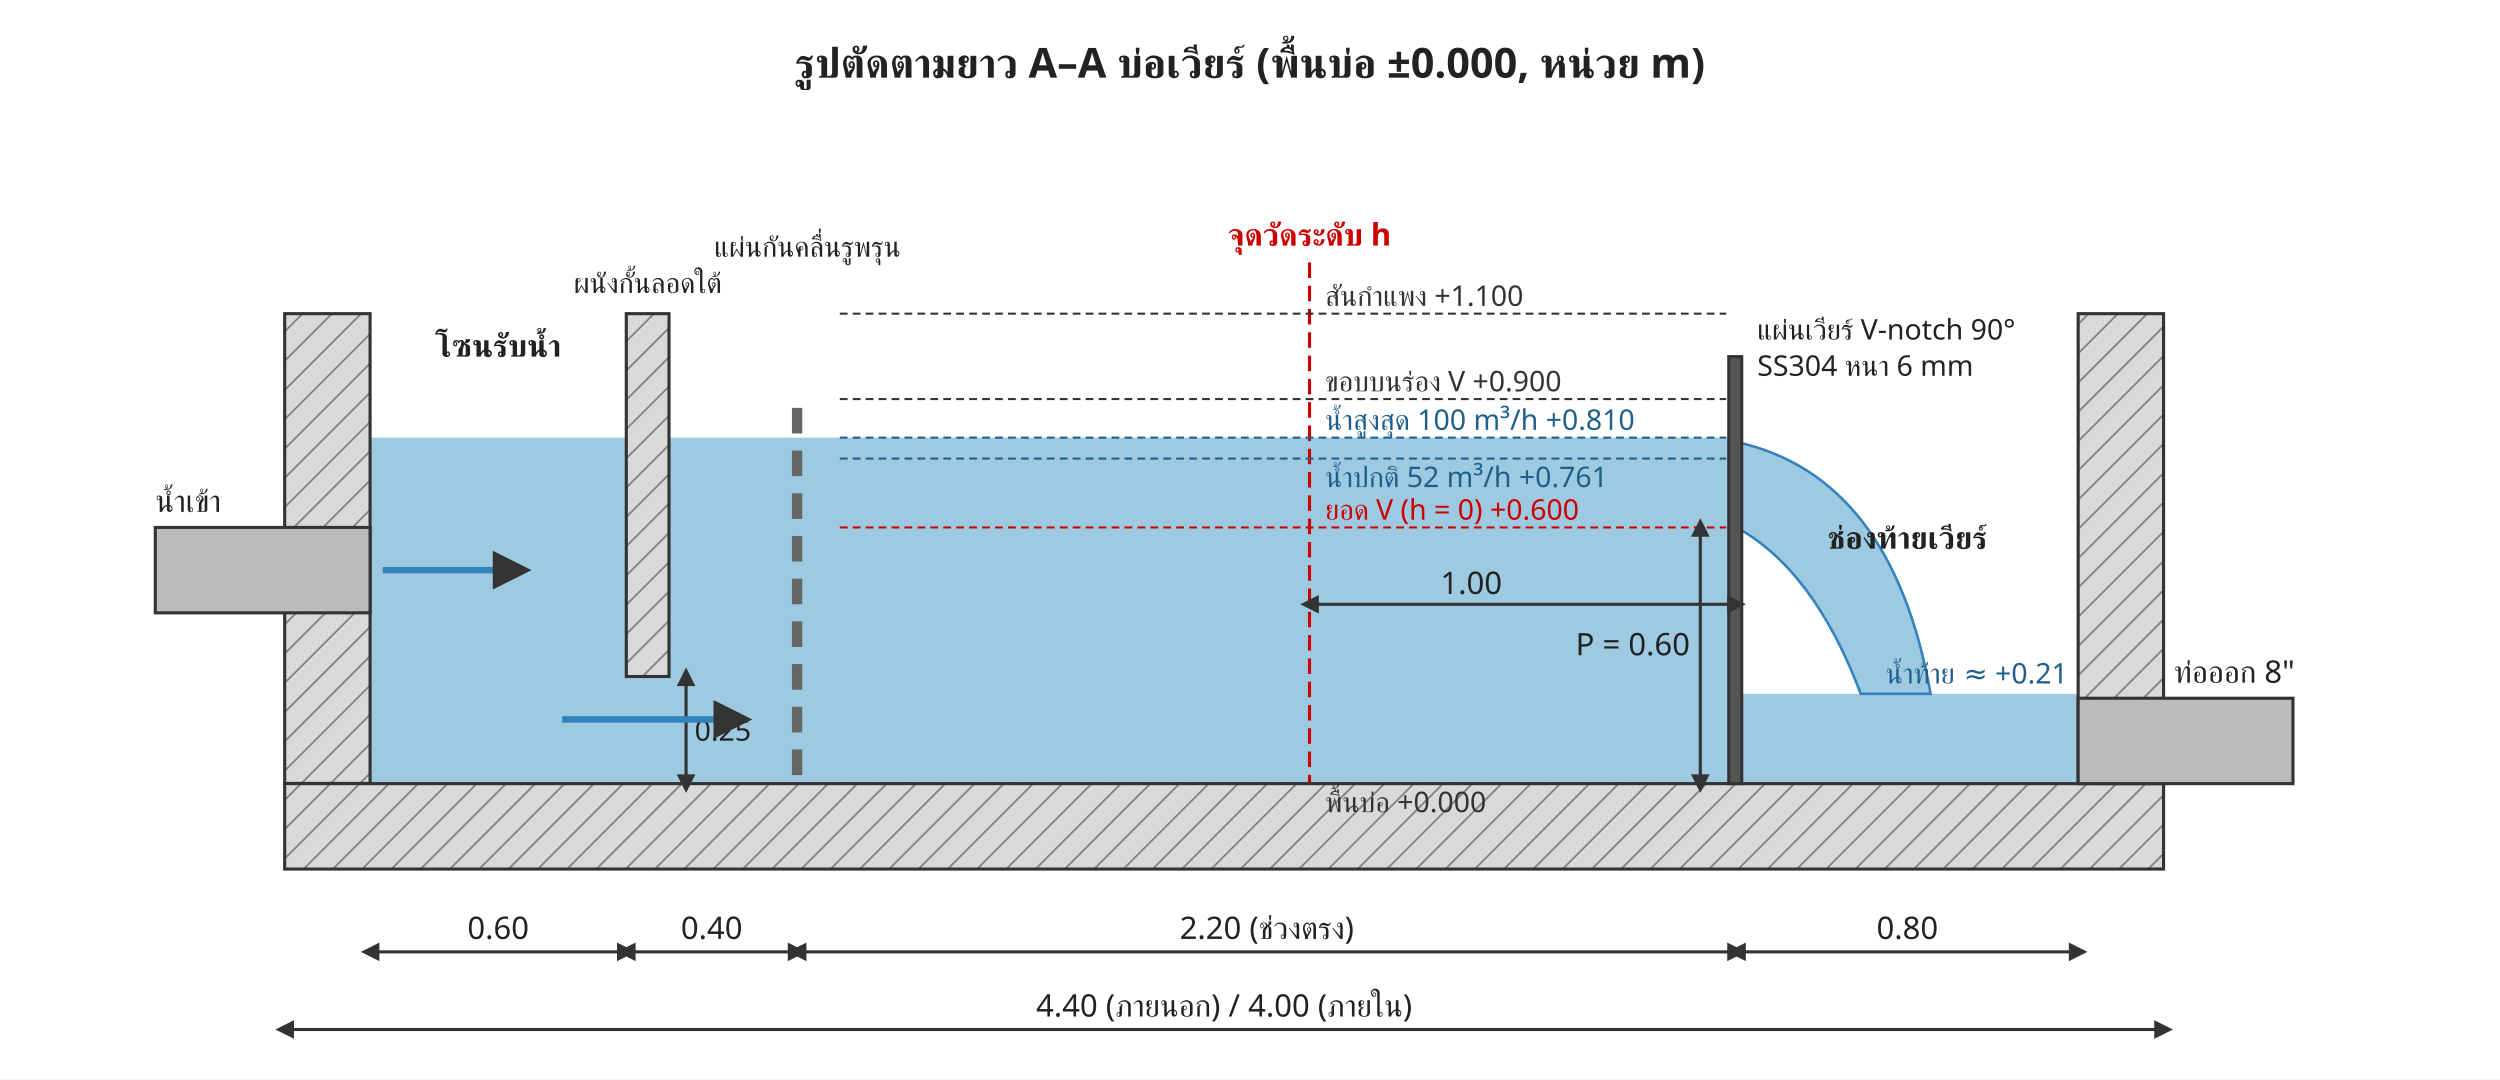
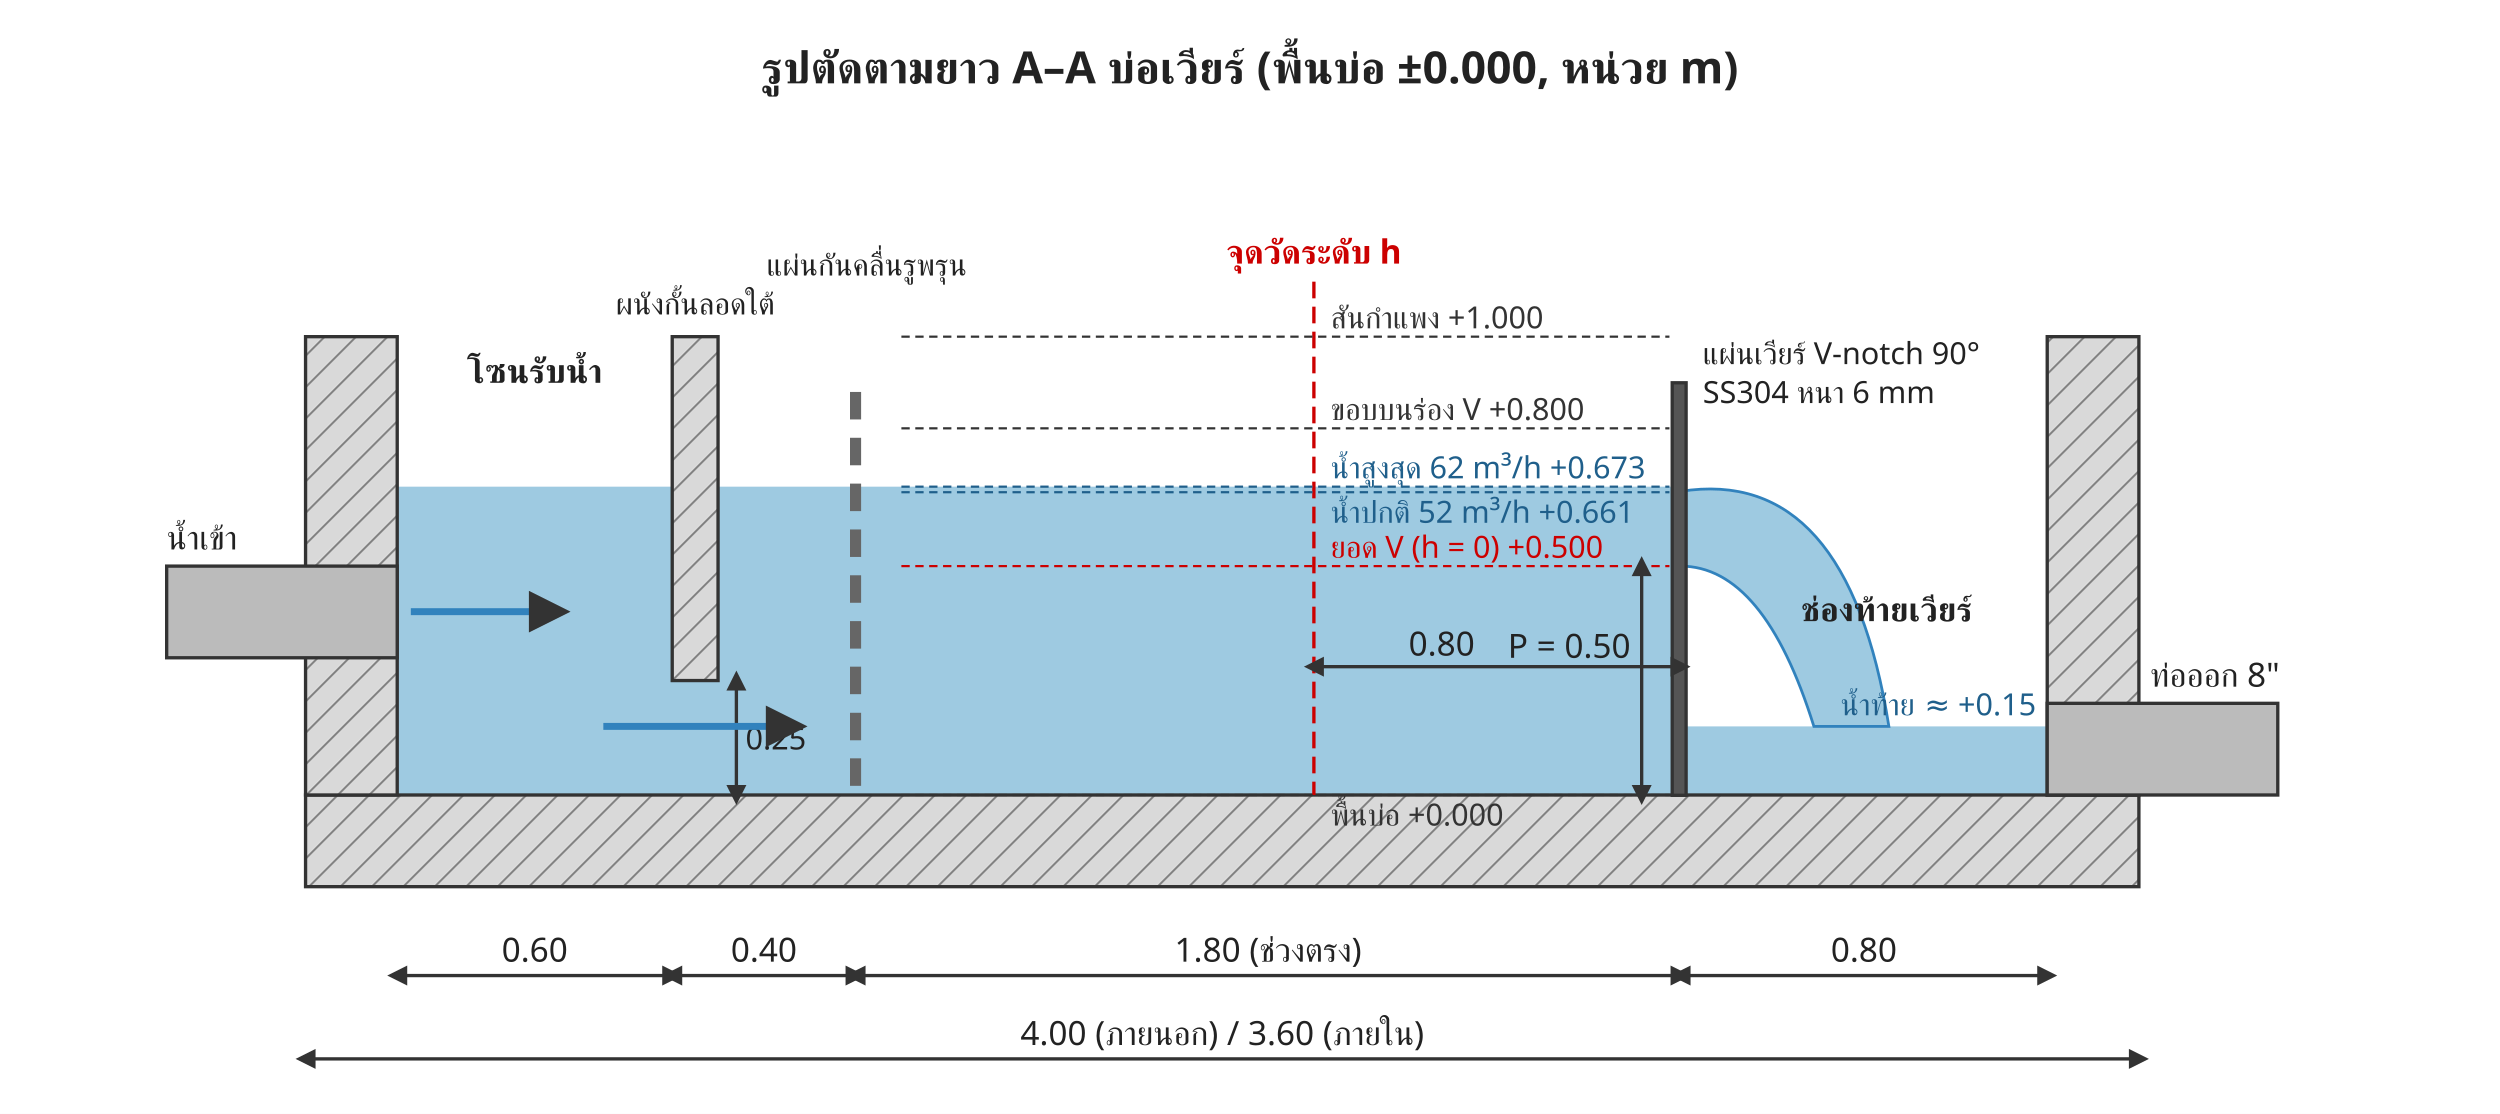
- <svg xmlns="http://www.w3.org/2000/svg" viewBox="0 0 966 417" width="966" height="417" font-family="Sarabun, Tahoma, sans-serif">
+ <svg xmlns="http://www.w3.org/2000/svg" viewBox="0 0 900 401" width="900" height="401" font-family="Sarabun, Tahoma, sans-serif">
  <defs>
    <pattern id="rc" width="8" height="8" patternUnits="userSpaceOnUse" patternTransform="rotate(45)">
      <rect width="8" height="8" fill="#d9d9d9" />
      <line x1="0" y1="0" x2="0" y2="8" stroke="#888" stroke-width="1.5" />
    </pattern>
    <marker id="a" viewBox="0 0 10 10" refX="5" refY="5" markerWidth="6" markerHeight="6" orient="auto-start-reverse">
      <path d="M0,0 L10,5 L0,10 z" fill="#333" />
    </marker>
  </defs>
-   <rect width="966" height="417" fill="white" />
-   <text x="483.0" y="30.0" font-size="16" text-anchor="middle" fill="#222" font-weight="bold">รูปตัดตามยาว A–A บ่อเวียร์  (พื้นบ่อ ±0.000, หน่วย m)</text>
-   <rect x="143.0" y="169.1" width="528.0" height="133.6" fill="#9ecae1" stroke="none" stroke-width="1.2" />
-   <rect x="671.0" y="268.1" width="132.0" height="34.6" fill="#9ecae1" stroke="none" stroke-width="1.2" />
-   <path d="M671.0,170.8 Q731.0,184.0 746.0,268.1 L719.0,268.1 Q701.0,220.3 671.0,203.8 z" fill="#9ecae1" stroke="#3182bd" />
-   <rect x="110.0" y="302.8" width="726.0" height="33.0" fill="url(#rc)" stroke="#333" stroke-width="1.2" />
-   <rect x="110.0" y="121.2" width="33.0" height="181.5" fill="url(#rc)" stroke="#333" stroke-width="1.2" />
-   <rect x="803.0" y="121.2" width="33.0" height="181.5" fill="url(#rc)" stroke="#333" stroke-width="1.2" />
+   <rect width="900" height="401" fill="white" />
+   <text x="450.0" y="30.0" font-size="16" text-anchor="middle" fill="#222" font-weight="bold">รูปตัดตามยาว A–A บ่อเวียร์  (พื้นบ่อ ±0.000, หน่วย m)</text>
+   <rect x="143.0" y="175.2" width="462.0" height="111.0" fill="#9ecae1" stroke="none" stroke-width="1.2" />
+   <rect x="605.0" y="261.5" width="132.0" height="24.8" fill="#9ecae1" stroke="none" stroke-width="1.2" />
+   <path d="M605.0,176.9 Q665.0,167.4 680.0,261.5 L653.0,261.5 Q635.0,203.8 605.0,203.8 z" fill="#9ecae1" stroke="#3182bd" />
+   <rect x="110.0" y="286.2" width="660.0" height="33.0" fill="url(#rc)" stroke="#333" stroke-width="1.2" />
+   <rect x="110.0" y="121.2" width="33.0" height="165.0" fill="url(#rc)" stroke="#333" stroke-width="1.2" />
+   <rect x="737.0" y="121.2" width="33.0" height="165.0" fill="url(#rc)" stroke="#333" stroke-width="1.2" />
  <rect x="60.0" y="203.8" width="83.0" height="33.0" fill="#bbb" stroke="#333" stroke-width="1.2" />
  <text x="60.0" y="197.8" font-size="12" text-anchor="start" fill="#222" font-weight="normal">น้ำเข้า</text>
-   <line x1="147.9" y1="220.3" x2="197.9" y2="220.3" stroke="#3182bd" stroke-width="2.5" marker-end="url(#a)" />
-   <rect x="242.0" y="121.2" width="16.5" height="140.2" fill="url(#rc)" stroke="#333" stroke-width="1.2" />
-   <line x1="265.1" y1="261.5" x2="265.1" y2="302.8" stroke="#333" stroke-width="1.2" marker-start="url(#a)" marker-end="url(#a)" />
-   <text x="268.4" y="286.2" font-size="11" text-anchor="start" fill="#222" font-weight="normal">0.25</text>
-   <path d="M217.2,278.0 H283.2" stroke="#3182bd" stroke-width="2.5" marker-end="url(#a)" />
-   <rect x="306.0" y="289.6" width="4.0" height="9.9" fill="#666" stroke="none" stroke-width="1.2" />
-   <rect x="306.0" y="273.1" width="4.0" height="9.9" fill="#666" stroke="none" stroke-width="1.2" />
+   <line x1="147.9" y1="220.2" x2="197.9" y2="220.2" stroke="#3182bd" stroke-width="2.5" marker-end="url(#a)" />
+   <rect x="242.0" y="121.2" width="16.5" height="123.8" fill="url(#rc)" stroke="#333" stroke-width="1.2" />
+   <line x1="265.1" y1="245.0" x2="265.1" y2="286.2" stroke="#333" stroke-width="1.2" marker-start="url(#a)" marker-end="url(#a)" />
+   <text x="268.4" y="269.8" font-size="11" text-anchor="start" fill="#222" font-weight="normal">0.25</text>
+   <path d="M217.2,261.5 H283.2" stroke="#3182bd" stroke-width="2.5" marker-end="url(#a)" />
+   <rect x="306.0" y="273.0" width="4.0" height="9.9" fill="#666" stroke="none" stroke-width="1.2" />
  <rect x="306.0" y="256.6" width="4.0" height="9.9" fill="#666" stroke="none" stroke-width="1.2" />
-   <rect x="306.0" y="240.1" width="4.0" height="9.9" fill="#666" stroke="none" stroke-width="1.2" />
+   <rect x="306.0" y="240.0" width="4.0" height="9.9" fill="#666" stroke="none" stroke-width="1.2" />
  <rect x="306.0" y="223.6" width="4.0" height="9.9" fill="#666" stroke="none" stroke-width="1.2" />
  <rect x="306.0" y="207.1" width="4.0" height="9.9" fill="#666" stroke="none" stroke-width="1.2" />
  <rect x="306.0" y="190.6" width="4.0" height="9.9" fill="#666" stroke="none" stroke-width="1.2" />
  <rect x="306.0" y="174.1" width="4.0" height="9.9" fill="#666" stroke="none" stroke-width="1.2" />
  <rect x="306.0" y="157.6" width="4.0" height="9.9" fill="#666" stroke="none" stroke-width="1.2" />
-   <line x1="506.0" y1="101.4" x2="506.0" y2="302.8" stroke="#c00" stroke-width="1.2" stroke-dasharray="6 3" />
-   <text x="506.0" y="94.9" font-size="12" text-anchor="middle" fill="#c00" font-weight="bold">จุดวัดระดับ h</text>
-   <rect x="668.0" y="137.8" width="5.0" height="165.0" fill="#555" stroke="#333" stroke-width="1.2" />
-   <text x="679.0" y="131.2" font-size="11" text-anchor="start" fill="#222" font-weight="normal">แผ่นเวียร์ V-notch 90°</text>
-   <text x="679.0" y="145.2" font-size="11" text-anchor="start" fill="#222" font-weight="normal">SS304 หนา 6 mm</text>
-   <rect x="803.0" y="269.8" width="83.0" height="33.0" fill="#bbb" stroke="#333" stroke-width="1.2" />
-   <text x="840.0" y="263.8" font-size="12" text-anchor="start" fill="#222" font-weight="normal">ท่อออก 8"</text>
-   <line x1="324.5" y1="121.2" x2="667.0" y2="121.2" stroke="#333" stroke-width="0.8" stroke-dasharray="3 2" />
-   <text x="512.0" y="118.2" font-size="11" text-anchor="start" fill="#333" font-weight="normal">สันกำแพง +1.100</text>
-   <line x1="324.5" y1="154.2" x2="667.0" y2="154.2" stroke="#333" stroke-width="0.8" stroke-dasharray="3 2" />
-   <text x="512.0" y="151.2" font-size="11" text-anchor="start" fill="#333" font-weight="normal">ขอบบนร่อง V +0.900</text>
-   <line x1="324.5" y1="169.1" x2="667.0" y2="169.1" stroke="#1f5f8b" stroke-width="0.8" stroke-dasharray="3 2" />
-   <text x="512.0" y="166.1" font-size="11" text-anchor="start" fill="#1f5f8b" font-weight="normal">น้ำสูงสุด 100 m³/h +0.810</text>
-   <line x1="324.5" y1="177.2" x2="667.0" y2="177.2" stroke="#1f5f8b" stroke-width="0.8" stroke-dasharray="3 2" />
-   <text x="512.0" y="188.2" font-size="11" text-anchor="start" fill="#1f5f8b" font-weight="normal">น้ำปกติ 52 m³/h +0.761</text>
-   <line x1="324.5" y1="203.8" x2="667.0" y2="203.8" stroke="#c00" stroke-width="0.8" stroke-dasharray="3 2" />
-   <text x="512.0" y="200.8" font-size="11" text-anchor="start" fill="#c00" font-weight="normal">ยอด V (h = 0) +0.600</text>
-   <line x1="324.5" y1="302.8" x2="667.0" y2="302.8" stroke="#333" stroke-width="0.8" stroke-dasharray="3 2" />
-   <text x="512.0" y="313.8" font-size="11" text-anchor="start" fill="#333" font-weight="normal">พื้นบ่อ +0.000</text>
-   <text x="799.0" y="264.1" font-size="11" text-anchor="end" fill="#1f5f8b" font-weight="normal">น้ำท้าย ≈ +0.21</text>
-   <line x1="657.0" y1="203.8" x2="657.0" y2="302.8" stroke="#333" stroke-width="1.2" marker-start="url(#a)" marker-end="url(#a)" />
-   <text x="653.0" y="253.2" font-size="12" text-anchor="end" fill="#222" font-weight="normal">P = 0.60</text>
-   <line x1="506.0" y1="233.5" x2="671.0" y2="233.5" stroke="#333" stroke-width="1.2" marker-start="url(#a)" marker-end="url(#a)" />
-   <text x="568.5" y="229.5" font-size="12" text-anchor="middle" fill="#222" font-weight="normal">1.00</text>
-   <line x1="143.0" y1="367.8" x2="242.0" y2="367.8" stroke="#333" stroke-width="1.2" marker-start="url(#a)" marker-end="url(#a)" />
-   <text x="192.5" y="362.8" font-size="12" text-anchor="middle" fill="#222" font-weight="normal">0.60</text>
-   <line x1="242.0" y1="367.8" x2="308.0" y2="367.8" stroke="#333" stroke-width="1.2" marker-start="url(#a)" marker-end="url(#a)" />
-   <text x="275.0" y="362.8" font-size="12" text-anchor="middle" fill="#222" font-weight="normal">0.40</text>
-   <line x1="308.0" y1="367.8" x2="671.0" y2="367.8" stroke="#333" stroke-width="1.2" marker-start="url(#a)" marker-end="url(#a)" />
-   <text x="489.5" y="362.8" font-size="12" text-anchor="middle" fill="#222" font-weight="normal">2.20 (ช่วงตรง)</text>
-   <line x1="671.0" y1="367.8" x2="803.0" y2="367.8" stroke="#333" stroke-width="1.2" marker-start="url(#a)" marker-end="url(#a)" />
-   <text x="737.0" y="362.8" font-size="12" text-anchor="middle" fill="#222" font-weight="normal">0.80</text>
-   <line x1="110.0" y1="397.8" x2="836.0" y2="397.8" stroke="#333" stroke-width="1.2" marker-start="url(#a)" marker-end="url(#a)" />
-   <text x="473.0" y="392.8" font-size="12" text-anchor="middle" fill="#222" font-weight="normal">4.40 (ภายนอก) / 4.00 (ภายใน)</text>
+   <rect x="306.0" y="141.1" width="4.0" height="9.9" fill="#666" stroke="none" stroke-width="1.2" />
+   <line x1="473.0" y1="101.4" x2="473.0" y2="286.2" stroke="#c00" stroke-width="1.2" stroke-dasharray="6 3" />
+   <text x="473.0" y="94.9" font-size="12" text-anchor="middle" fill="#c00" font-weight="bold">จุดวัดระดับ h</text>
+   <rect x="602.0" y="137.8" width="5.0" height="148.5" fill="#555" stroke="#333" stroke-width="1.2" />
+   <text x="613.0" y="131.1" font-size="11" text-anchor="start" fill="#222" font-weight="normal">แผ่นเวียร์ V-notch 90°</text>
+   <text x="613.0" y="145.1" font-size="11" text-anchor="start" fill="#222" font-weight="normal">SS304 หนา 6 mm</text>
+   <rect x="737.0" y="253.2" width="83.0" height="33.0" fill="#bbb" stroke="#333" stroke-width="1.2" />
+   <text x="774.0" y="247.2" font-size="12" text-anchor="start" fill="#222" font-weight="normal">ท่อออก 8"</text>
+   <line x1="324.5" y1="121.2" x2="601.0" y2="121.2" stroke="#333" stroke-width="0.8" stroke-dasharray="3 2" />
+   <text x="479.0" y="118.2" font-size="11" text-anchor="start" fill="#333" font-weight="normal">สันกำแพง +1.000</text>
+   <line x1="324.5" y1="154.2" x2="601.0" y2="154.2" stroke="#333" stroke-width="0.8" stroke-dasharray="3 2" />
+   <text x="479.0" y="151.2" font-size="11" text-anchor="start" fill="#333" font-weight="normal">ขอบบนร่อง V +0.800</text>
+   <line x1="324.5" y1="175.2" x2="601.0" y2="175.2" stroke="#1f5f8b" stroke-width="0.8" stroke-dasharray="3 2" />
+   <text x="479.0" y="172.2" font-size="11" text-anchor="start" fill="#1f5f8b" font-weight="normal">น้ำสูงสุด 62 m³/h +0.673</text>
+   <line x1="324.5" y1="177.2" x2="601.0" y2="177.2" stroke="#1f5f8b" stroke-width="0.8" stroke-dasharray="3 2" />
+   <text x="479.0" y="188.2" font-size="11" text-anchor="start" fill="#1f5f8b" font-weight="normal">น้ำปกติ 52 m³/h +0.661</text>
+   <line x1="324.5" y1="203.8" x2="601.0" y2="203.8" stroke="#c00" stroke-width="0.8" stroke-dasharray="3 2" />
+   <text x="479.0" y="200.8" font-size="11" text-anchor="start" fill="#c00" font-weight="normal">ยอด V (h = 0) +0.500</text>
+   <line x1="324.5" y1="286.2" x2="601.0" y2="286.2" stroke="#333" stroke-width="0.8" stroke-dasharray="3 2" />
+   <text x="479.0" y="297.2" font-size="11" text-anchor="start" fill="#333" font-weight="normal">พื้นบ่อ +0.000</text>
+   <text x="733.0" y="257.5" font-size="11" text-anchor="end" fill="#1f5f8b" font-weight="normal">น้ำท้าย ≈ +0.15</text>
+   <line x1="591.0" y1="203.8" x2="591.0" y2="286.2" stroke="#333" stroke-width="1.2" marker-start="url(#a)" marker-end="url(#a)" />
+   <text x="587.0" y="236.8" font-size="12" text-anchor="end" fill="#222" font-weight="normal">P = 0.50</text>
+   <line x1="473.0" y1="240.0" x2="605.0" y2="240.0" stroke="#333" stroke-width="1.2" marker-start="url(#a)" marker-end="url(#a)" />
+   <text x="519.0" y="236.0" font-size="12" text-anchor="middle" fill="#222" font-weight="normal">0.80</text>
+   <line x1="143.0" y1="351.2" x2="242.0" y2="351.2" stroke="#333" stroke-width="1.2" marker-start="url(#a)" marker-end="url(#a)" />
+   <text x="192.5" y="346.2" font-size="12" text-anchor="middle" fill="#222" font-weight="normal">0.60</text>
+   <line x1="242.0" y1="351.2" x2="308.0" y2="351.2" stroke="#333" stroke-width="1.2" marker-start="url(#a)" marker-end="url(#a)" />
+   <text x="275.0" y="346.2" font-size="12" text-anchor="middle" fill="#222" font-weight="normal">0.40</text>
+   <line x1="308.0" y1="351.2" x2="605.0" y2="351.2" stroke="#333" stroke-width="1.2" marker-start="url(#a)" marker-end="url(#a)" />
+   <text x="456.5" y="346.2" font-size="12" text-anchor="middle" fill="#222" font-weight="normal">1.80 (ช่วงตรง)</text>
+   <line x1="605.0" y1="351.2" x2="737.0" y2="351.2" stroke="#333" stroke-width="1.2" marker-start="url(#a)" marker-end="url(#a)" />
+   <text x="671.0" y="346.2" font-size="12" text-anchor="middle" fill="#222" font-weight="normal">0.80</text>
+   <line x1="110.0" y1="381.2" x2="770.0" y2="381.2" stroke="#333" stroke-width="1.2" marker-start="url(#a)" marker-end="url(#a)" />
+   <text x="440.0" y="376.2" font-size="12" text-anchor="middle" fill="#222" font-weight="normal">4.00 (ภายนอก) / 3.60 (ภายใน)</text>
  <text x="192.5" y="137.8" font-size="12" text-anchor="middle" fill="#222" font-weight="bold">โซนรับน้ำ</text>
  <text x="250.3" y="113.2" font-size="11" text-anchor="middle" fill="#222" font-weight="normal">ผนังกั้นลอดใต้</text>
  <text x="312.0" y="99.2" font-size="11" text-anchor="middle" fill="#222" font-weight="normal">แผ่นกันคลื่นรูพรุน</text>
-   <text x="737.0" y="212.0" font-size="12" text-anchor="middle" fill="#222" font-weight="bold">ช่องท้ายเวียร์</text>
+   <text x="679.2" y="223.6" font-size="12" text-anchor="middle" fill="#222" font-weight="bold">ช่องท้ายเวียร์</text>
</svg>
